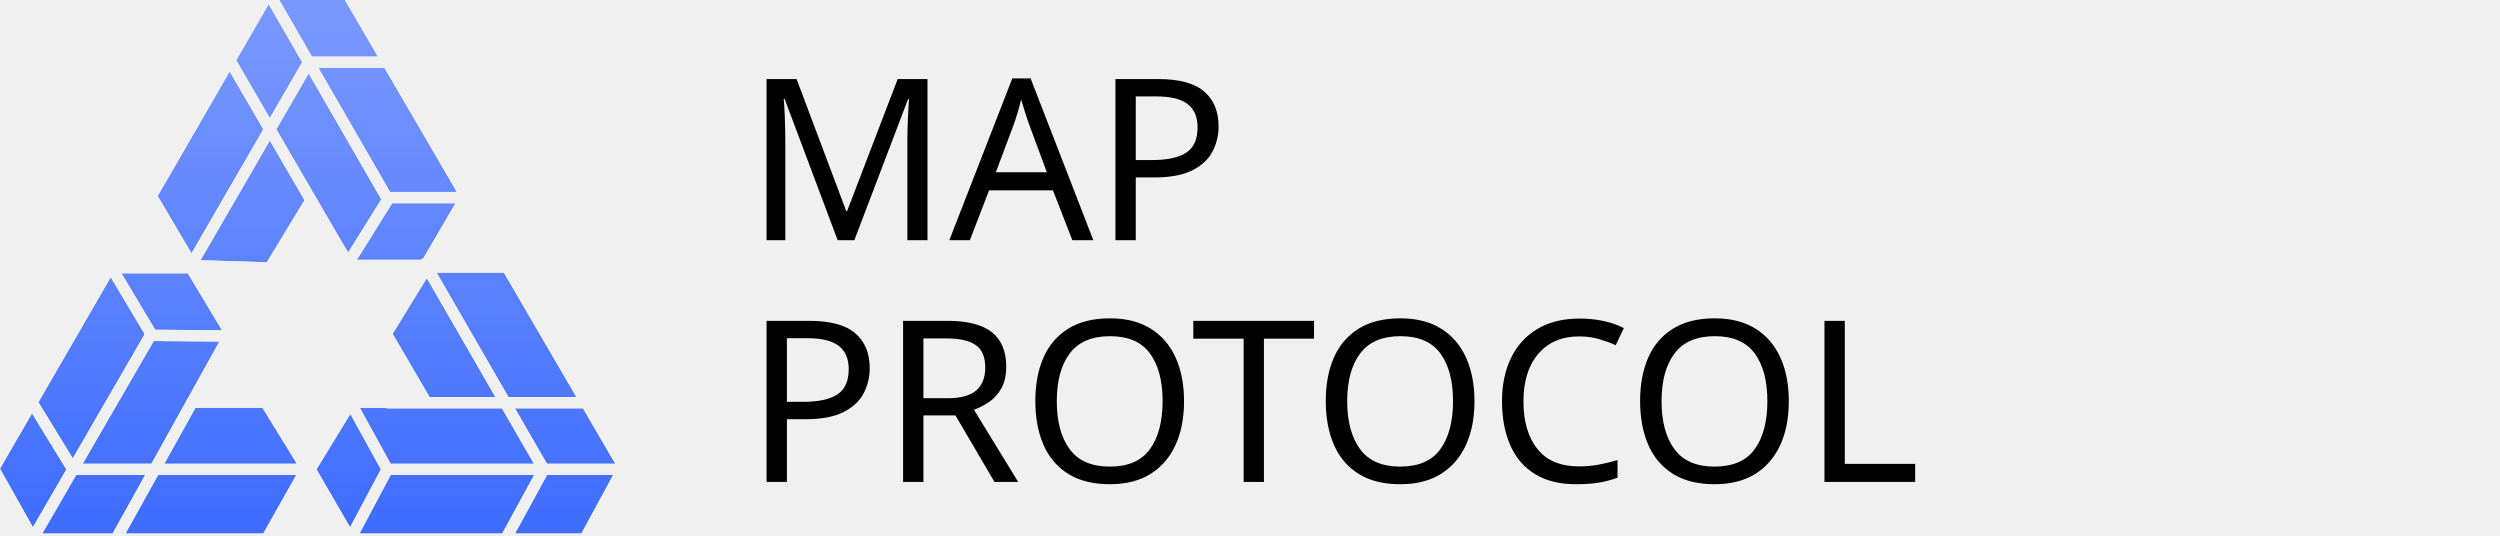
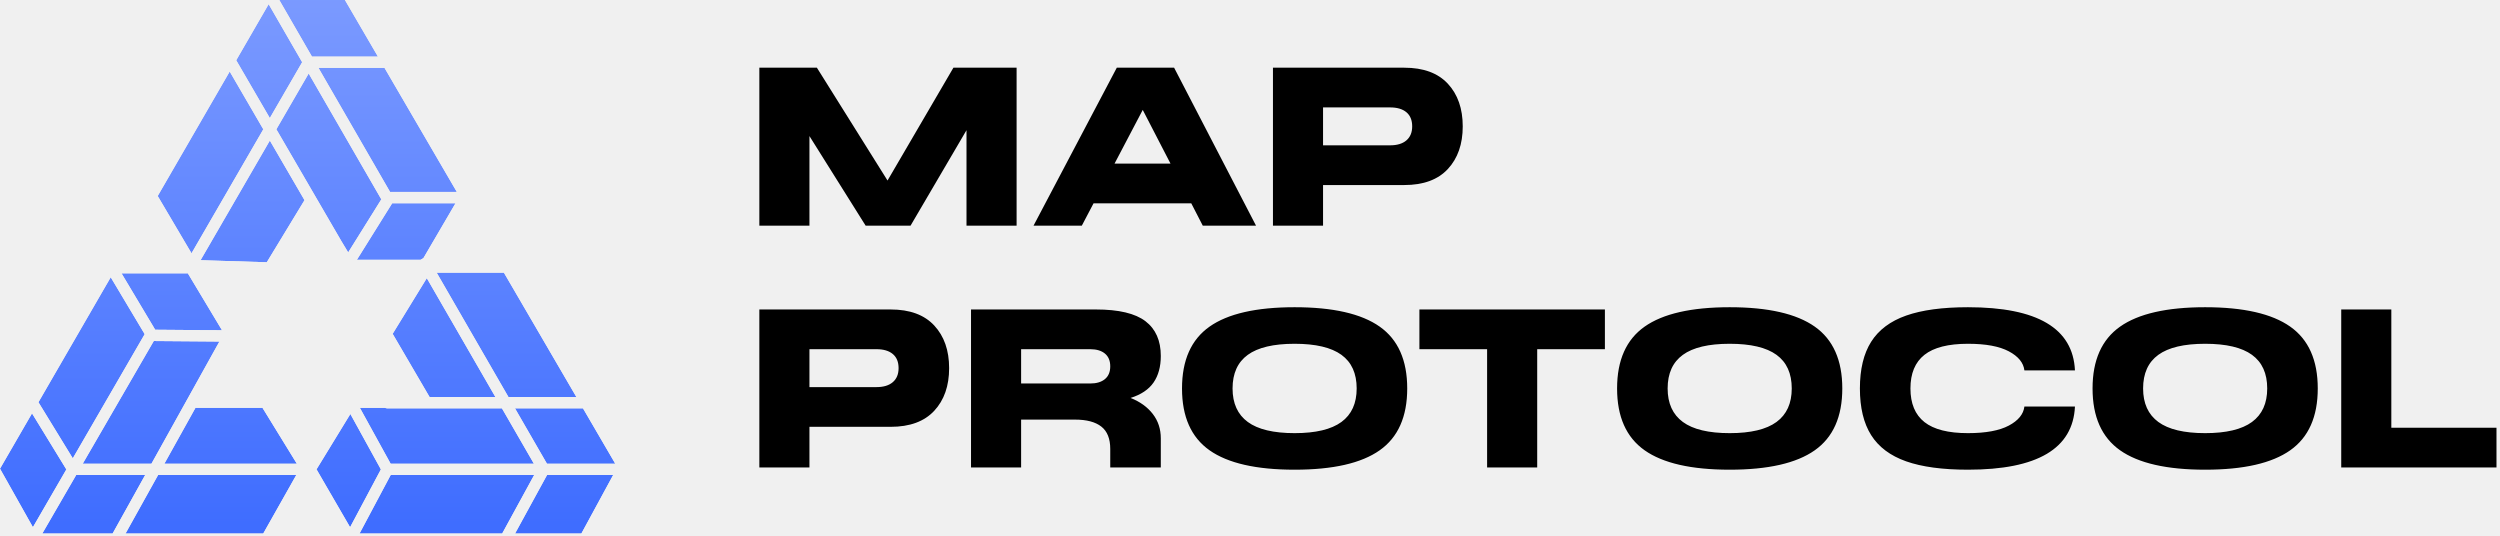
<svg xmlns="http://www.w3.org/2000/svg" xmlns:xlink="http://www.w3.org/1999/xlink" width="1551px" height="332px" viewBox="0 0 1551 332" version="1.1">
  <defs>
    <polygon id="path-1" points="44.443 76.997 85.864 76.997 40.977 0 2.84217094e-14 0" />
    <linearGradient x1="50%" y1="-58.821%" x2="50%" y2="368.326%" id="linearGradient-3">
      <stop stop-color="#7B9AFF" offset="0%" />
      <stop stop-color="#3F6DFF" offset="100%" />
    </linearGradient>
    <polygon id="path-4" points="21.894 0 -2.84217094e-14 35.074 39.547 35.074 41.28 34.031 61.189 0" />
    <linearGradient x1="50%" y1="-368.614%" x2="50%" y2="569.091%" id="linearGradient-6">
      <stop stop-color="#7B9AFF" offset="0%" />
      <stop stop-color="#3F6DFF" offset="100%" />
    </linearGradient>
    <polygon id="path-7" points="22.915 73.77 63.767 73.77 21.187 0 -2.84217094e-14 34.546" />
    <linearGradient x1="50%" y1="-238.243%" x2="50%" y2="207.59%" id="linearGradient-9">
      <stop stop-color="#7B9AFF" offset="0%" />
      <stop stop-color="#3F6DFF" offset="100%" />
    </linearGradient>
    <path d="M2.84217094e-14,0 L19.088,34.669 L107.978,34.669 L88.146,0.308 L17.019,0.308 C16.511,0.308 16.032,0.195 15.595,0 L15.595,0 L2.84217094e-14,0 Z" id="path-10" />
    <linearGradient x1="50.001%" y1="-739.025%" x2="50.001%" y2="209.634%" id="linearGradient-12">
      <stop stop-color="#7B9AFF" offset="0%" />
      <stop stop-color="#3F6DFF" offset="100%" />
    </linearGradient>
    <polygon id="path-13" points="-3.55271368e-15 77.539 21.315 112.345 65.924 35.305 44.844 0" />
    <linearGradient x1="49.999%" y1="-155.947%" x2="49.999%" y2="136.804%" id="linearGradient-15">
      <stop stop-color="#7B9AFF" offset="0%" />
      <stop stop-color="#3F6DFF" offset="100%" />
    </linearGradient>
    <polygon id="path-16" points="19.34 0 2.84217094e-14 36.33 88.504 36.33 108.358 0" />
    <linearGradient x1="50%" y1="-819.936%" x2="50%" y2="85.351%" id="linearGradient-18">
      <stop stop-color="#7B9AFF" offset="0%" />
      <stop stop-color="#3F6DFF" offset="100%" />
    </linearGradient>
    <polygon id="path-19" points="21.037 0 0 36.33 43.63 36.33 63.84 0" />
    <linearGradient x1="50%" y1="-819.936%" x2="50%" y2="85.351%" id="linearGradient-21">
      <stop stop-color="#7B9AFF" offset="0%" />
      <stop stop-color="#3F6DFF" offset="100%" />
    </linearGradient>
    <polygon id="path-22" points="-1.42108547e-14 77.226 20.972 112.778 65.513 35.856 44.665 0" />
    <linearGradient x1="50.001%" y1="-42.173%" x2="50.001%" y2="249.454%" id="linearGradient-24">
      <stop stop-color="#7B9AFF" offset="0%" />
      <stop stop-color="#3F6DFF" offset="100%" />
    </linearGradient>
    <polygon id="path-25" points="0 34.358 20.832 70.269 39.934 34.386 21.004 0" />
    <linearGradient x1="50%" y1="-370.042%" x2="50%" y2="98.003%" id="linearGradient-27">
      <stop stop-color="#7B9AFF" offset="0%" />
      <stop stop-color="#3F6DFF" offset="100%" />
    </linearGradient>
    <polygon id="path-28" points="0 34.805 20.851 70.665 40.917 36.014 20.129 0" />
    <linearGradient x1="50%" y1="-8.172%" x2="50%" y2="457.25%" id="linearGradient-30">
      <stop stop-color="#7B9AFF" offset="0%" />
      <stop stop-color="#3F6DFF" offset="100%" />
    </linearGradient>
    <polygon id="path-31" points="-1.42108547e-14 74.225 41.08 75.514 64.489 36.99 42.98 0" />
    <linearGradient x1="50%" y1="-119.698%" x2="50%" y2="315.838%" id="linearGradient-33">
      <stop stop-color="#7B9AFF" offset="0%" />
      <stop stop-color="#3F6DFF" offset="100%" />
    </linearGradient>
    <polygon id="path-34" points="0 34.337 20.42 70.64 41.171 34.803 19.859 0" />
    <linearGradient x1="50%" y1="-367.541%" x2="50%" y2="98.046%" id="linearGradient-36">
      <stop stop-color="#7B9AFF" offset="0%" />
      <stop stop-color="#3F6DFF" offset="100%" />
    </linearGradient>
    <polygon id="path-37" points="0 -5.68434189e-14 20.258 35.099 61.194 35.099 40.732 -5.68434189e-14" />
    <linearGradient x1="49.999%" y1="-9.094%" x2="49.999%" y2="927.944%" id="linearGradient-39">
      <stop stop-color="#7B9AFF" offset="0%" />
      <stop stop-color="#3F6DFF" offset="100%" />
    </linearGradient>
    <polygon id="path-40" points="19.854 0 0 36.33 41.156 36.33 60.89 0" />
    <linearGradient x1="50%" y1="-819.936%" x2="50%" y2="85.351%" id="linearGradient-42">
      <stop stop-color="#7B9AFF" offset="0%" />
      <stop stop-color="#3F6DFF" offset="100%" />
    </linearGradient>
    <polygon id="path-43" points="0 0 19.833 34.361 62.227 34.361 42.196 0" />
    <linearGradient x1="50.001%" y1="-746.546%" x2="50.001%" y2="210.617%" id="linearGradient-45">
      <stop stop-color="#7B9AFF" offset="0%" />
      <stop stop-color="#3F6DFF" offset="100%" />
    </linearGradient>
    <polygon id="path-46" points="20.21 0 1.42108547e-14 36.33 85.437 36.33 105.953 0" />
    <linearGradient x1="50%" y1="-819.936%" x2="50%" y2="85.351%" id="linearGradient-48">
      <stop stop-color="#7B9AFF" offset="0%" />
      <stop stop-color="#3F6DFF" offset="100%" />
    </linearGradient>
    <polygon id="path-49" points="0 76.124 42.643 76.124 84.806 0.326 44.08 0" />
    <linearGradient x1="50%" y1="-282.116%" x2="50%" y2="149.93%" id="linearGradient-51">
      <stop stop-color="#7B9AFF" offset="0%" />
      <stop stop-color="#3F6DFF" offset="100%" />
    </linearGradient>
    <polygon id="path-52" points="1.42108547e-14 0 20.897 34.999 62.357 35.331 41.147 0" />
    <linearGradient x1="50%" y1="-488.992%" x2="50%" y2="441.892%" id="linearGradient-54">
      <stop stop-color="#7B9AFF" offset="0%" />
      <stop stop-color="#3F6DFF" offset="100%" />
    </linearGradient>
    <polygon id="path-55" points="2.84217094e-14 34.627 40.376 104.066 44.564 111.009 65.119 78.082 20.049 0" />
    <linearGradient x1="49.999%" y1="-43.946%" x2="49.999%" y2="252.328%" id="linearGradient-57">
      <stop stop-color="#7B9AFF" offset="0%" />
      <stop stop-color="#3F6DFF" offset="100%" />
    </linearGradient>
    <polygon id="path-58" points="19.304 0 1.42108547e-14 34.703 82.199 34.703 60.865 0" />
    <linearGradient x1="50%" y1="-738.203%" x2="50%" y2="209.526%" id="linearGradient-60">
      <stop stop-color="#7B9AFF" offset="0%" />
      <stop stop-color="#3F6DFF" offset="100%" />
    </linearGradient>
    <polygon id="path-61" points="-5.68434189e-14 0 44.54 77.164 86.695 77.164 41.71 0" />
    <linearGradient x1="50%" y1="-223.364%" x2="50%" y2="202.859%" id="linearGradient-63">
      <stop stop-color="#7B9AFF" offset="0%" />
      <stop stop-color="#3F6DFF" offset="100%" />
    </linearGradient>
  </defs>
  <g id="页面-1" stroke="none" stroke-width="1" fill="none" fill-rule="evenodd">
    <g id="编组-38备份-5">
      <g id="编组">
        <g transform="translate(197.566, 42.099)">
          <mask id="mask-2" fill="white">
            <use xlink:href="#path-1" />
          </mask>
          <g id="Clip-2" />
          <polygon id="Fill-1" fill="url(#linearGradient-3)" mask="url(#mask-2)" points="44.443 76.997 85.864 76.997 40.977 0 2.84217094e-14 0" />
        </g>
        <g transform="translate(221.415, 126.096)">
          <mask id="mask-5" fill="white">
            <use xlink:href="#path-4" />
          </mask>
          <g id="Clip-4" />
          <polygon id="Fill-3" fill="url(#linearGradient-6)" mask="url(#mask-5)" points="21.894 0 -2.84217094e-14 35.074 39.547 35.074 41.28 34.031 61.189 0" />
        </g>
        <g transform="translate(243.6, 172.56)">
          <mask id="mask-8" fill="white">
            <use xlink:href="#path-7" />
          </mask>
          <g id="Clip-6" />
          <polygon id="Fill-5" fill="url(#linearGradient-9)" mask="url(#mask-8)" points="22.915 73.77 63.767 73.77 21.187 0 -2.84217094e-14 34.546" />
        </g>
        <g transform="translate(223.262, 253.021)">
          <mask id="mask-11" fill="white">
            <use xlink:href="#path-10" />
          </mask>
          <g id="Clip-8" />
          <path d="M2.84217094e-14,0 L19.088,34.669 L107.978,34.669 L88.146,0.308 L17.019,0.308 C16.511,0.308 16.032,0.195 15.595,0 L15.595,0 L2.84217094e-14,0 Z" id="Fill-7" fill="url(#linearGradient-12)" mask="url(#mask-11)" />
        </g>
        <g transform="translate(23.846, 172.007)">
          <mask id="mask-14" fill="white">
            <use xlink:href="#path-13" />
          </mask>
          <g id="Clip-10" />
          <polygon id="Fill-9" fill="url(#linearGradient-15)" mask="url(#mask-14)" points="-3.55271368e-15 77.539 21.315 112.345 65.924 35.305 44.844 0" />
        </g>
        <g transform="translate(223.043, 294.691)">
          <mask id="mask-17" fill="white">
            <use xlink:href="#path-16" />
          </mask>
          <g id="Clip-12" />
          <polygon id="Fill-11" fill="url(#linearGradient-18)" mask="url(#mask-17)" points="19.34 0 2.84217094e-14 36.33 88.504 36.33 108.358 0" />
        </g>
        <g transform="translate(26.226, 294.691)">
          <mask id="mask-20" fill="white">
            <use xlink:href="#path-19" />
          </mask>
          <g id="Clip-14" />
          <polygon id="Fill-13" fill="url(#linearGradient-21)" mask="url(#mask-20)" points="21.037 0 0 36.33 43.63 36.33 63.84 0" />
        </g>
        <g transform="translate(97.844, 44.37)">
          <mask id="mask-23" fill="white">
            <use xlink:href="#path-22" />
          </mask>
          <g id="Clip-16" />
          <polygon id="Fill-15" fill="url(#linearGradient-24)" mask="url(#mask-23)" points="-1.42108547e-14 77.226 20.972 112.778 65.513 35.856 44.665 0" />
        </g>
        <g transform="translate(196.367, 256.833)">
          <mask id="mask-26" fill="white">
            <use xlink:href="#path-25" />
          </mask>
          <g id="Clip-18" />
          <polygon id="Fill-17" fill="url(#linearGradient-27)" mask="url(#mask-26)" points="0 34.358 20.832 70.269 39.934 34.386 21.004 0" />
        </g>
        <g transform="translate(146.546, 2.583)">
          <mask id="mask-29" fill="white">
            <use xlink:href="#path-28" />
          </mask>
          <g id="Clip-20" />
          <polygon id="Fill-19" fill="url(#linearGradient-30)" mask="url(#mask-29)" points="0 34.805 20.851 70.665 40.917 36.014 20.129 0" />
        </g>
        <g transform="translate(124.43, 87.197)">
          <mask id="mask-32" fill="white">
            <use xlink:href="#path-31" />
          </mask>
          <g id="Clip-22" />
          <polygon id="Fill-21" fill="url(#linearGradient-33)" mask="url(#mask-32)" points="-1.42108547e-14 74.225 41.08 75.514 64.489 36.99 42.98 0" />
        </g>
        <g transform="translate(0, 256.439)">
          <mask id="mask-35" fill="white">
            <use xlink:href="#path-34" />
          </mask>
          <g id="Clip-24" />
          <polygon id="Fill-23" fill="url(#linearGradient-36)" mask="url(#mask-35)" points="0 34.337 20.42 70.64 41.171 34.803 19.859 0" />
        </g>
        <g transform="translate(173.268, 0)">
          <mask id="mask-38" fill="white">
            <use xlink:href="#path-37" />
          </mask>
          <g id="Clip-26" />
          <polygon id="Fill-25" fill="url(#linearGradient-39)" mask="url(#mask-38)" points="0 -5.68434189e-14 20.258 35.099 61.194 35.099 40.732 -5.68434189e-14" />
        </g>
        <g transform="translate(319.524, 294.691)">
          <mask id="mask-41" fill="white">
            <use xlink:href="#path-40" />
          </mask>
          <g id="Clip-28" />
          <polygon id="Fill-27" fill="url(#linearGradient-42)" mask="url(#mask-41)" points="19.854 0 0 36.33 41.156 36.33 60.89 0" />
        </g>
        <g transform="translate(319.49, 253.329)">
          <mask id="mask-44" fill="white">
            <use xlink:href="#path-43" />
          </mask>
          <g id="Clip-30" />
          <polygon id="Fill-29" fill="url(#linearGradient-45)" mask="url(#mask-44)" points="0 0 19.833 34.361 62.227 34.361 42.196 0" />
        </g>
        <g transform="translate(77.866, 294.691)">
          <mask id="mask-47" fill="white">
            <use xlink:href="#path-46" />
          </mask>
          <g id="Clip-32" />
          <polygon id="Fill-31" fill="url(#linearGradient-48)" mask="url(#mask-47)" points="20.21 0 1.42108547e-14 36.33 85.437 36.33 105.953 0" />
        </g>
        <g transform="translate(51.316, 211.566)">
          <mask id="mask-50" fill="white">
            <use xlink:href="#path-49" />
          </mask>
          <g id="Clip-34" />
          <polygon id="Fill-33" fill="url(#linearGradient-51)" mask="url(#mask-50)" points="0 76.124 42.643 76.124 84.806 0.326 44.08 0" />
        </g>
        <g transform="translate(75.389, 169.574)">
          <mask id="mask-53" fill="white">
            <use xlink:href="#path-52" />
          </mask>
          <g id="Clip-36" />
          <polygon id="Fill-35" fill="url(#linearGradient-54)" mask="url(#mask-53)" points="1.42108547e-14 0 20.897 34.999 62.357 35.331 41.147 0" />
        </g>
        <g transform="translate(171.451, 45.592)">
          <mask id="mask-56" fill="white">
            <use xlink:href="#path-55" />
          </mask>
          <g id="Clip-38" />
          <polygon id="Fill-37" fill="url(#linearGradient-57)" mask="url(#mask-56)" points="2.84217094e-14 34.627 40.376 104.066 44.564 111.009 65.119 78.082 20.049 0" />
        </g>
        <g transform="translate(101.969, 252.987)">
          <mask id="mask-59" fill="white">
            <use xlink:href="#path-58" />
          </mask>
          <g id="Clip-40" />
          <polygon id="Fill-39" fill="url(#linearGradient-60)" mask="url(#mask-59)" points="19.304 0 1.42108547e-14 34.703 82.199 34.703 60.865 0" />
        </g>
        <g transform="translate(270.91, 169.165)">
          <mask id="mask-62" fill="white">
            <use xlink:href="#path-61" />
          </mask>
          <g id="Clip-42" />
          <polygon id="Fill-41" fill="url(#linearGradient-63)" mask="url(#mask-62)" points="-5.68434189e-14 0 44.54 77.164 86.695 77.164 41.71 0" />
        </g>
      </g>
-       <text id="MAP-PROTOCOL" font-family="ZYLiberty-Regular, ZY Liberty" font-size="140" font-weight="normal" line-spacing="150" fill="#000000">
-         <tspan x="462" y="149">MAP </tspan>
-         <tspan x="462" y="299">PROTOCOL</tspan>
-       </text>
+       <path d="M502.18,140 L502.18,84.42 L537.04,140 L564.9,140 L599.62,80.78 L599.62,140 L630.7,140 L630.7,42 L591.5,42 L550.62,112 L506.8,42 L471.1,42 L471.1,140 L502.18,140 Z M671.16,140 L678.44,126.14 L739.06,126.14 L746.2,140 L779.24,140 L728.42,42 L692.86,42 L641.2,140 L671.16,140 Z M726.18,101.5 L691.46,101.5 L708.96,68.18 L726.18,101.5 Z M820.82,140 L820.82,114.8 L871.22,114.8 C883.073,114.8 892.08,111.487 898.24,104.86 C904.4,98.233 907.48,89.413 907.48,78.4 C907.48,67.387 904.4,58.567 898.24,51.94 C892.08,45.313 883.073,42 871.22,42 L871.22,42 L789.74,42 L789.74,140 L820.82,140 Z M862.4,90.16 L820.82,90.16 L820.82,66.64 L862.4,66.64 C866.787,66.64 870.17,67.643 872.55,69.65 C874.93,71.657 876.12,74.573 876.12,78.4 C876.12,82.133 874.93,85.027 872.55,87.08 C870.17,89.133 866.787,90.16 862.4,90.16 L862.4,90.16 Z M502.18,290 L502.18,264.8 L552.58,264.8 C564.433,264.8 573.44,261.487 579.6,254.86 C585.76,248.233 588.84,239.413 588.84,228.4 C588.84,217.387 585.76,208.567 579.6,201.94 C573.44,195.313 564.433,192 552.58,192 L552.58,192 L471.1,192 L471.1,290 L502.18,290 Z M543.76,240.16 L502.18,240.16 L502.18,216.64 L543.76,216.64 C548.147,216.64 551.53,217.643 553.91,219.65 C556.29,221.657 557.48,224.573 557.48,228.4 C557.48,232.133 556.29,235.027 553.91,237.08 C551.53,239.133 548.147,240.16 543.76,240.16 L543.76,240.16 Z M633.5,290 L633.5,260.32 L666.96,260.32 C674.147,260.32 679.583,261.767 683.27,264.66 C686.957,267.553 688.8,272.173 688.8,278.52 L688.8,278.52 L688.8,290 L720.16,290 L720.16,271.94 C720.16,266.153 718.503,261.113 715.19,256.82 C711.877,252.527 707.28,249.213 701.4,246.88 C707.933,244.827 712.693,241.63 715.68,237.29 C718.667,232.95 720.16,227.467 720.16,220.84 C720.16,211.32 716.987,204.133 710.64,199.28 C704.293,194.427 694.073,192 679.98,192 L679.98,192 L602.42,192 L602.42,290 L633.5,290 Z M676.34,237.92 L633.5,237.92 L633.5,216.64 L676.34,216.64 C680.26,216.64 683.317,217.55 685.51,219.37 C687.703,221.19 688.8,223.827 688.8,227.28 C688.8,230.733 687.703,233.37 685.51,235.19 C683.317,237.01 680.26,237.92 676.34,237.92 L676.34,237.92 Z M803.18,291.4 C826.98,291.4 844.573,287.387 855.96,279.36 C867.347,271.333 873.04,258.547 873.04,241 C873.04,223.453 867.347,210.667 855.96,202.64 C844.573,194.613 826.98,190.6 803.18,190.6 C779.38,190.6 761.787,194.613 750.4,202.64 C739.013,210.667 733.32,223.453 733.32,241 C733.32,258.547 739.013,271.333 750.4,279.36 C761.787,287.387 779.38,291.4 803.18,291.4 Z M803.18,268.72 C790.113,268.72 780.43,266.41 774.13,261.79 C767.83,257.17 764.68,250.24 764.68,241 C764.68,231.667 767.83,224.713 774.13,220.14 C780.43,215.567 790.113,213.28 803.18,213.28 C816.247,213.28 825.93,215.567 832.23,220.14 C838.53,224.713 841.68,231.667 841.68,241 C841.68,250.24 838.53,257.17 832.23,261.79 C825.93,266.41 816.247,268.72 803.18,268.72 Z M953.68,290 L953.68,216.64 L995.68,216.64 L995.68,192 L880.6,192 L880.6,216.64 L922.6,216.64 L922.6,290 L953.68,290 Z M1073.1,291.4 C1096.9,291.4 1114.493,287.387 1125.88,279.36 C1137.267,271.333 1142.96,258.547 1142.96,241 C1142.96,223.453 1137.267,210.667 1125.88,202.64 C1114.493,194.613 1096.9,190.6 1073.1,190.6 C1049.3,190.6 1031.707,194.613 1020.32,202.64 C1008.933,210.667 1003.24,223.453 1003.24,241 C1003.24,258.547 1008.933,271.333 1020.32,279.36 C1031.707,287.387 1049.3,291.4 1073.1,291.4 Z M1073.1,268.72 C1060.033,268.72 1050.35,266.41 1044.05,261.79 C1037.75,257.17 1034.6,250.24 1034.6,241 C1034.6,231.667 1037.75,224.713 1044.05,220.14 C1050.35,215.567 1060.033,213.28 1073.1,213.28 C1086.167,213.28 1095.85,215.567 1102.15,220.14 C1108.45,224.713 1111.6,231.667 1111.6,241 C1111.6,250.24 1108.45,257.17 1102.15,261.79 C1095.85,266.41 1086.167,268.72 1073.1,268.72 Z M1220.94,291.4 C1263.967,291.4 1286.087,278.333 1287.3,252.2 L1287.3,252.2 L1255.94,252.2 C1255.38,256.96 1252.16,260.903 1246.28,264.03 C1240.4,267.157 1231.953,268.72 1220.94,268.72 C1208.713,268.72 1199.707,266.433 1193.92,261.86 C1188.133,257.287 1185.24,250.333 1185.24,241 C1185.24,231.667 1188.133,224.713 1193.92,220.14 C1199.707,215.567 1208.713,213.28 1220.94,213.28 C1231.953,213.28 1240.4,214.843 1246.28,217.97 C1252.16,221.097 1255.38,225.04 1255.94,229.8 L1255.94,229.8 L1287.3,229.8 C1286.087,203.667 1263.967,190.6 1220.94,190.6 C1205.167,190.6 1192.38,192.327 1182.58,195.78 C1172.78,199.233 1165.547,204.647 1160.88,212.02 C1156.213,219.393 1153.88,229.053 1153.88,241 C1153.88,252.947 1156.213,262.607 1160.88,269.98 C1165.547,277.353 1172.78,282.767 1182.58,286.22 C1192.38,289.673 1205.167,291.4 1220.94,291.4 Z M1368.08,291.4 C1391.88,291.4 1409.473,287.387 1420.86,279.36 C1432.247,271.333 1437.94,258.547 1437.94,241 C1437.94,223.453 1432.247,210.667 1420.86,202.64 C1409.473,194.613 1391.88,190.6 1368.08,190.6 C1344.28,190.6 1326.687,194.613 1315.3,202.64 C1303.913,210.667 1298.22,223.453 1298.22,241 C1298.22,258.547 1303.913,271.333 1315.3,279.36 C1326.687,287.387 1344.28,291.4 1368.08,291.4 Z M1368.08,268.72 C1355.013,268.72 1345.33,266.41 1339.03,261.79 C1332.73,257.17 1329.58,250.24 1329.58,241 C1329.58,231.667 1332.73,224.713 1339.03,220.14 C1345.33,215.567 1355.013,213.28 1368.08,213.28 C1381.147,213.28 1390.83,215.567 1397.13,220.14 C1403.43,224.713 1406.58,231.667 1406.58,241 C1406.58,250.24 1403.43,257.17 1397.13,261.79 C1390.83,266.41 1381.147,268.72 1368.08,268.72 Z M1548.82,290 L1548.82,265.36 L1483.58,265.36 L1483.58,192 L1452.5,192 L1452.5,290 L1548.82,290 Z" id="MAPPROTOCOL" fill="#000000" fill-rule="nonzero" />
    </g>
  </g>
</svg>
